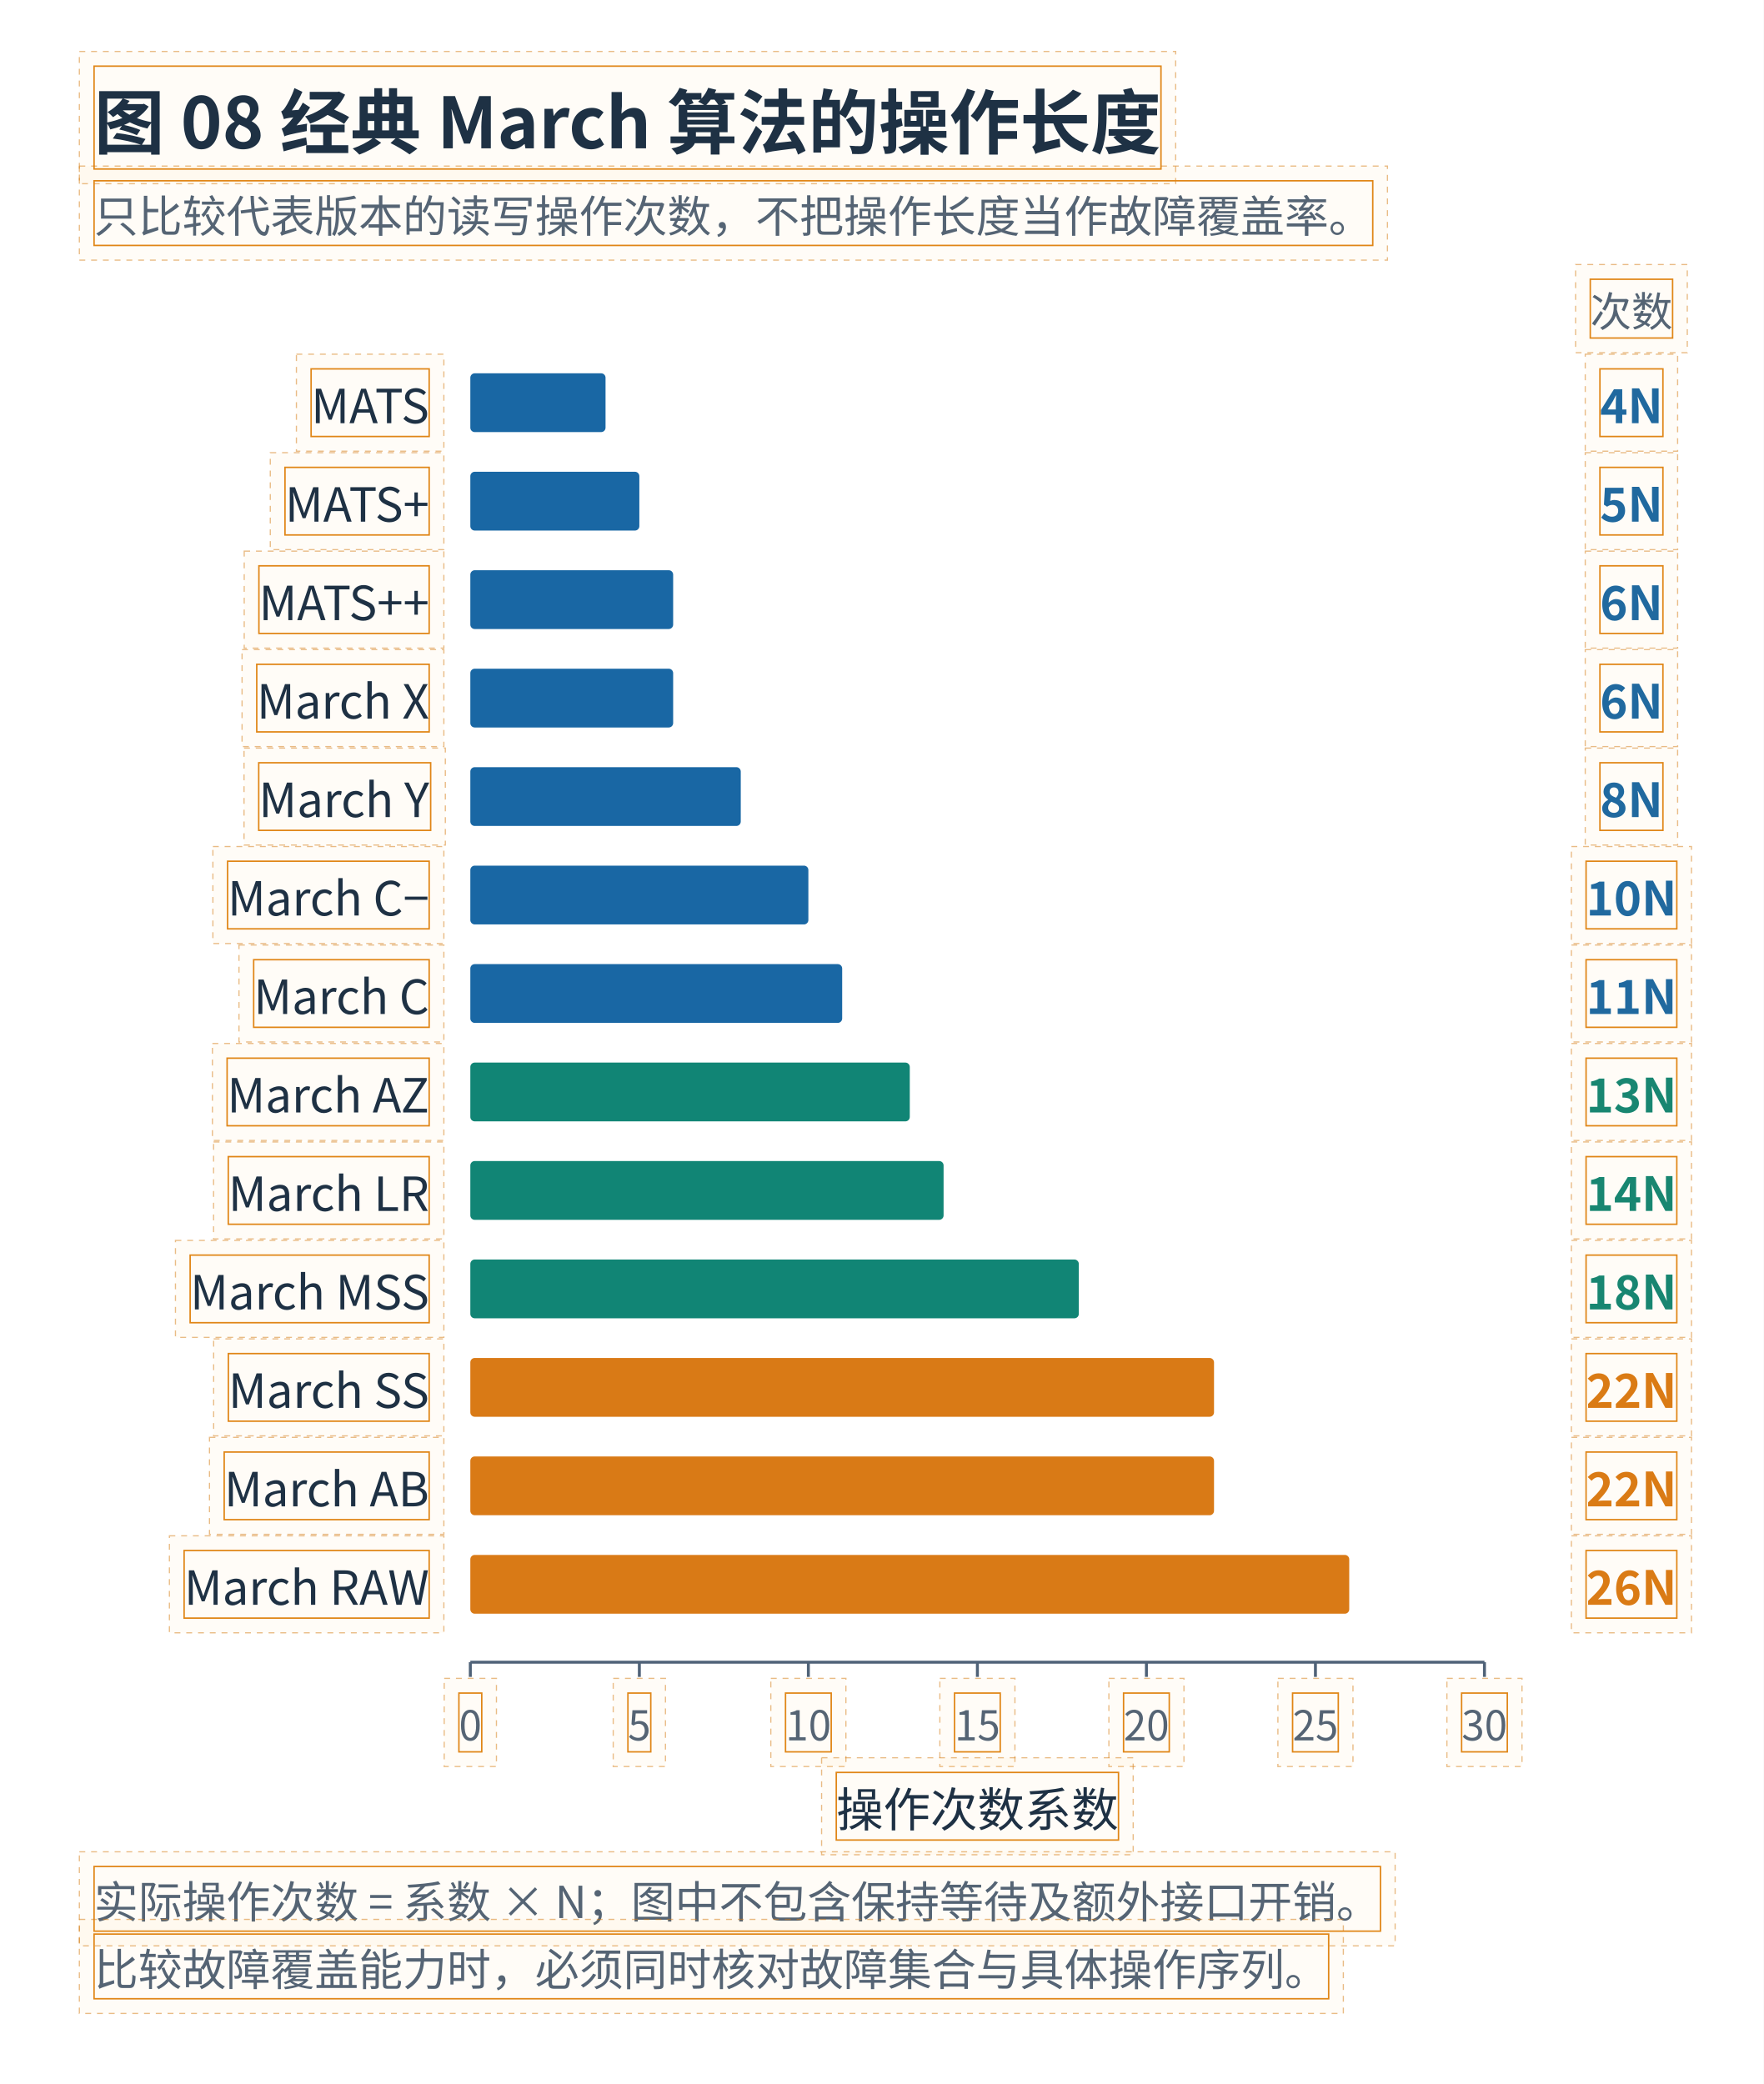
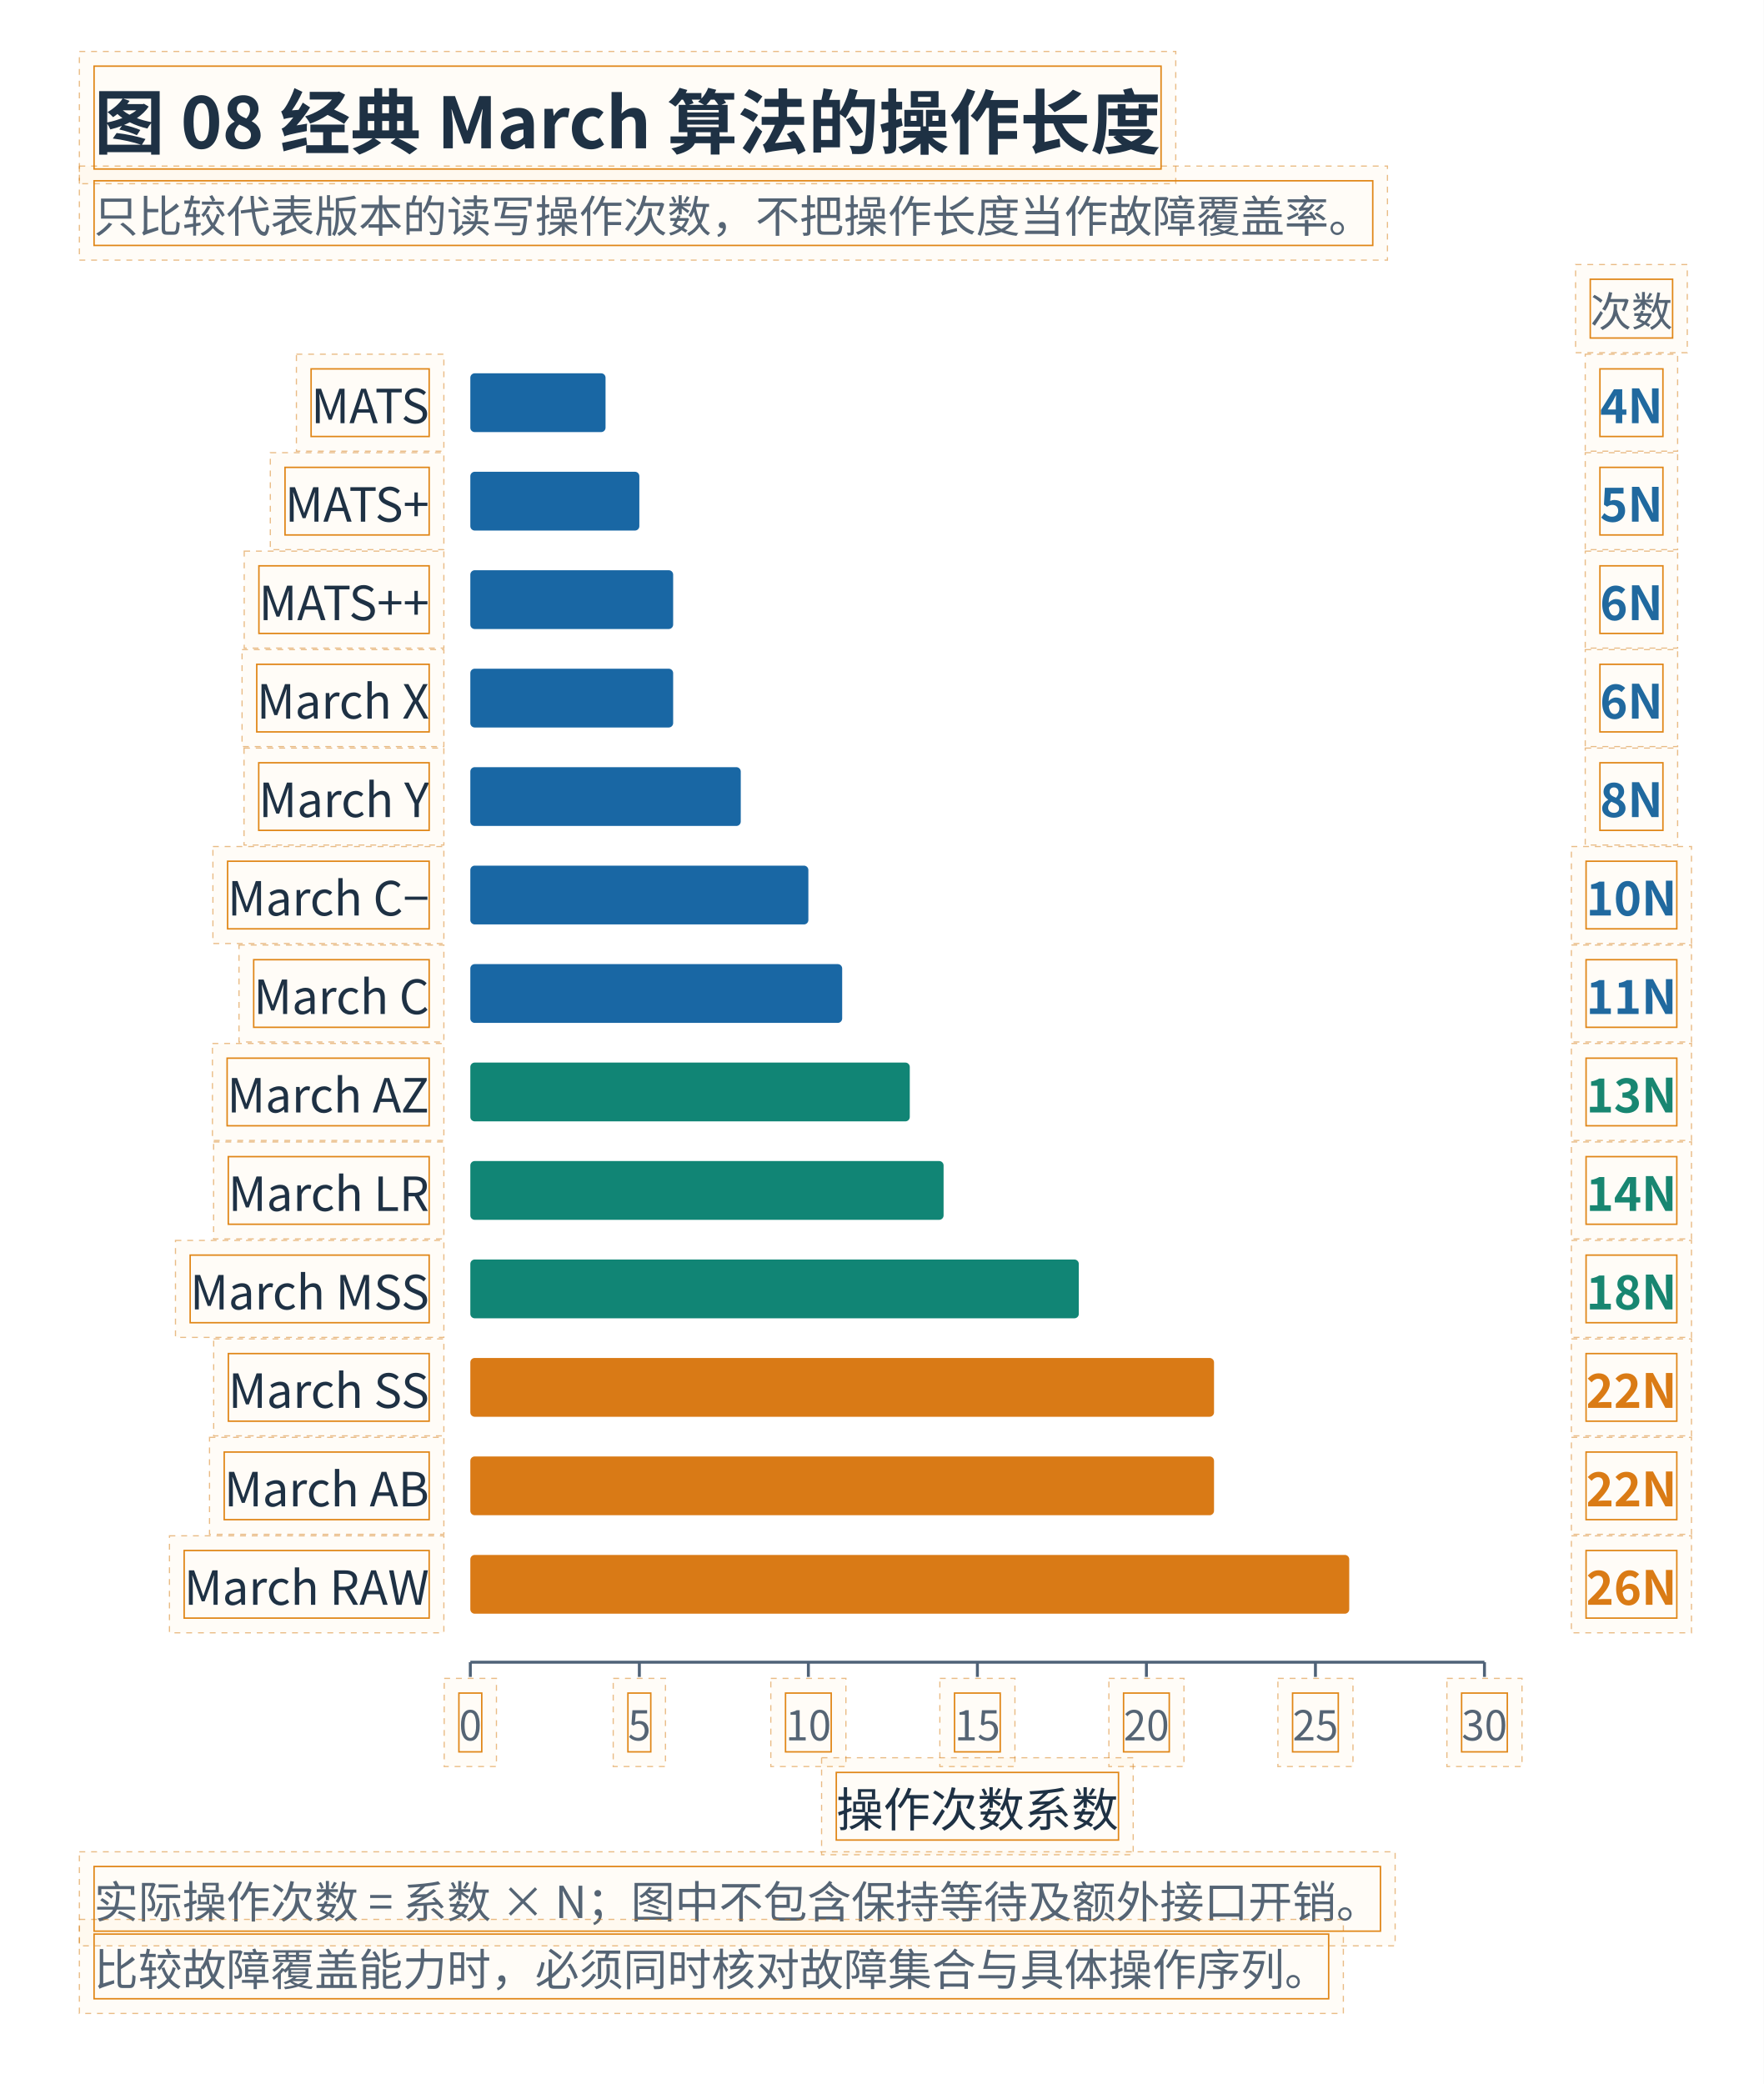
<svg xmlns="http://www.w3.org/2000/svg" width="1200" height="1418" viewBox="0 0 1200 1418" role="img" aria-labelledby="fig-title fig-description" version="1.1" data-layout-version="precise-ports-v2">
  <defs>
    <marker id="arrow-blue" viewBox="0 0 14 14" refX="14" refY="7" markerWidth="14" markerHeight="14" orient="auto" markerUnits="userSpaceOnUse" overflow="visible">
      <path d="M 0 0 L 14 7 L 0 14 Z" fill="#1967A4" />
    </marker>
    <marker id="arrow-teal" viewBox="0 0 14 14" refX="14" refY="7" markerWidth="14" markerHeight="14" orient="auto" markerUnits="userSpaceOnUse" overflow="visible">
      <path d="M 0 0 L 14 7 L 0 14 Z" fill="#118575" />
    </marker>
    <marker id="arrow-orange" viewBox="0 0 14 14" refX="14" refY="7" markerWidth="14" markerHeight="14" orient="auto" markerUnits="userSpaceOnUse" overflow="visible">
      <path d="M 0 0 L 14 7 L 0 14 Z" fill="#D97A16" />
    </marker>
    <marker id="arrow-red" viewBox="0 0 14 14" refX="14" refY="7" markerWidth="14" markerHeight="14" orient="auto" markerUnits="userSpaceOnUse" overflow="visible">
      <path d="M 0 0 L 14 7 L 0 14 Z" fill="#B84051" />
    </marker>
    <marker id="arrow-muted" viewBox="0 0 14 14" refX="14" refY="7" markerWidth="14" markerHeight="14" orient="auto" markerUnits="userSpaceOnUse" overflow="visible">
      <path d="M 0 0 L 14 7 L 0 14 Z" fill="#4F6278" />
    </marker>
    <marker id="arrow-slate" viewBox="0 0 14 14" refX="14" refY="7" markerWidth="14" markerHeight="14" orient="auto" markerUnits="userSpaceOnUse" overflow="visible">
      <path d="M 0 0 L 14 7 L 0 14 Z" fill="#738A9F" />
    </marker>
    <marker id="arrow-purple" viewBox="0 0 14 14" refX="14" refY="7" markerWidth="14" markerHeight="14" orient="auto" markerUnits="userSpaceOnUse" overflow="visible">
      <path d="M 0 0 L 14 7 L 0 14 Z" fill="#92517C" />
    </marker>
  </defs>
  <g id="layer-background">
    <rect width="1200" height="1418" fill="#FFFFFF" />
  </g>
  <g id="layer-shapes">
    <rect id="bar0" x="320" y="254" width="92.0" height="40" rx="3" fill="#1967A4" stroke="none" stroke-width="2" data-kind="bar" data-obstacle="false" />
    <rect id="bar1" x="320" y="321" width="115.0" height="40" rx="3" fill="#1967A4" stroke="none" stroke-width="2" data-kind="bar" data-obstacle="false" />
    <rect id="bar2" x="320" y="388" width="138.0" height="40" rx="3" fill="#1967A4" stroke="none" stroke-width="2" data-kind="bar" data-obstacle="false" />
    <rect id="bar3" x="320" y="455" width="138.0" height="40" rx="3" fill="#1967A4" stroke="none" stroke-width="2" data-kind="bar" data-obstacle="false" />
    <rect id="bar4" x="320" y="522" width="184.0" height="40" rx="3" fill="#1967A4" stroke="none" stroke-width="2" data-kind="bar" data-obstacle="false" />
    <rect id="bar5" x="320" y="589" width="230.0" height="40" rx="3" fill="#1967A4" stroke="none" stroke-width="2" data-kind="bar" data-obstacle="false" />
    <rect id="bar6" x="320" y="656" width="253.0" height="40" rx="3" fill="#1967A4" stroke="none" stroke-width="2" data-kind="bar" data-obstacle="false" />
    <rect id="bar7" x="320" y="723" width="299.0" height="40" rx="3" fill="#118575" stroke="none" stroke-width="2" data-kind="bar" data-obstacle="false" />
    <rect id="bar8" x="320" y="790" width="322.0" height="40" rx="3" fill="#118575" stroke="none" stroke-width="2" data-kind="bar" data-obstacle="false" />
    <rect id="bar9" x="320" y="857" width="414.0" height="40" rx="3" fill="#118575" stroke="none" stroke-width="2" data-kind="bar" data-obstacle="false" />
    <rect id="bar10" x="320" y="924" width="506.0" height="40" rx="3" fill="#D97A16" stroke="none" stroke-width="2" data-kind="bar" data-obstacle="false" />
    <rect id="bar11" x="320" y="991" width="506.0" height="40" rx="3" fill="#D97A16" stroke="none" stroke-width="2" data-kind="bar" data-obstacle="false" />
    <rect id="bar12" x="320" y="1058" width="598.0" height="40" rx="3" fill="#D97A16" stroke="none" stroke-width="2" data-kind="bar" data-obstacle="false" />
    <polyline id="axis" points="320,1131 1010,1131" fill="none" stroke="#4F6278" stroke-width="2" data-kind="rule" />
    <polyline id="tick0" points="320,1131 320,1141" fill="none" stroke="#4F6278" stroke-width="2" data-kind="rule" />
    <polyline id="tick5" points="435,1131 435,1141" fill="none" stroke="#4F6278" stroke-width="2" data-kind="rule" />
    <polyline id="tick10" points="550,1131 550,1141" fill="none" stroke="#4F6278" stroke-width="2" data-kind="rule" />
    <polyline id="tick15" points="665,1131 665,1141" fill="none" stroke="#4F6278" stroke-width="2" data-kind="rule" />
    <polyline id="tick20" points="780,1131 780,1141" fill="none" stroke="#4F6278" stroke-width="2" data-kind="rule" />
    <polyline id="tick25" points="895,1131 895,1141" fill="none" stroke="#4F6278" stroke-width="2" data-kind="rule" />
    <polyline id="tick30" points="1010,1131 1010,1141" fill="none" stroke="#4F6278" stroke-width="2" data-kind="rule" />
  </g>
  <g id="layer-connectors" />
  <g id="layer-text">
    <text id="text-0001" x="64" y="80" font-family="&quot;Noto Sans CJK SC&quot;, &quot;Microsoft YaHei&quot;, &quot;PingFang SC&quot;, &quot;Source Han Sans SC&quot;, sans-serif" font-size="48" font-weight="700" fill="#172D46" text-anchor="start" dominant-baseline="central" data-kind="text" data-padding="12">图 08  经典 March 算法的操作长度</text>
    <text id="text-0002" x="64" y="145" font-family="&quot;Noto Sans CJK SC&quot;, &quot;Microsoft YaHei&quot;, &quot;PingFang SC&quot;, &quot;Source Han Sans SC&quot;, sans-serif" font-size="30" font-weight="400" fill="#4F6278" text-anchor="start" dominant-baseline="central" data-kind="text" data-padding="12">只比较代表版本的读写操作次数，不把操作长度当作故障覆盖率。</text>
    <text id="text-0003" x="1110" y="210" font-family="&quot;Noto Sans CJK SC&quot;, &quot;Microsoft YaHei&quot;, &quot;PingFang SC&quot;, &quot;Source Han Sans SC&quot;, sans-serif" font-size="28" font-weight="400" fill="#4F6278" text-anchor="middle" dominant-baseline="central" data-kind="text" data-padding="12">次数</text>
    <text id="text-0004" x="292" y="274" font-family="&quot;Noto Sans CJK SC&quot;, &quot;Microsoft YaHei&quot;, &quot;PingFang SC&quot;, &quot;Source Han Sans SC&quot;, sans-serif" font-size="32" font-weight="400" fill="#172D46" text-anchor="end" dominant-baseline="central" data-kind="text" data-padding="12">MATS</text>
    <text id="text-0005" x="1110" y="274" font-family="&quot;Noto Sans CJK SC&quot;, &quot;Microsoft YaHei&quot;, &quot;PingFang SC&quot;, &quot;Source Han Sans SC&quot;, sans-serif" font-size="32" font-weight="700" fill="#1967A4" text-anchor="middle" dominant-baseline="central" data-kind="text" data-padding="12">4N</text>
    <text id="text-0006" x="292" y="341" font-family="&quot;Noto Sans CJK SC&quot;, &quot;Microsoft YaHei&quot;, &quot;PingFang SC&quot;, &quot;Source Han Sans SC&quot;, sans-serif" font-size="32" font-weight="400" fill="#172D46" text-anchor="end" dominant-baseline="central" data-kind="text" data-padding="12">MATS+</text>
    <text id="text-0007" x="1110" y="341" font-family="&quot;Noto Sans CJK SC&quot;, &quot;Microsoft YaHei&quot;, &quot;PingFang SC&quot;, &quot;Source Han Sans SC&quot;, sans-serif" font-size="32" font-weight="700" fill="#1967A4" text-anchor="middle" dominant-baseline="central" data-kind="text" data-padding="12">5N</text>
    <text id="text-0008" x="292" y="408" font-family="&quot;Noto Sans CJK SC&quot;, &quot;Microsoft YaHei&quot;, &quot;PingFang SC&quot;, &quot;Source Han Sans SC&quot;, sans-serif" font-size="32" font-weight="400" fill="#172D46" text-anchor="end" dominant-baseline="central" data-kind="text" data-padding="12">MATS++</text>
    <text id="text-0009" x="1110" y="408" font-family="&quot;Noto Sans CJK SC&quot;, &quot;Microsoft YaHei&quot;, &quot;PingFang SC&quot;, &quot;Source Han Sans SC&quot;, sans-serif" font-size="32" font-weight="700" fill="#1967A4" text-anchor="middle" dominant-baseline="central" data-kind="text" data-padding="12">6N</text>
    <text id="text-0010" x="292" y="475" font-family="&quot;Noto Sans CJK SC&quot;, &quot;Microsoft YaHei&quot;, &quot;PingFang SC&quot;, &quot;Source Han Sans SC&quot;, sans-serif" font-size="32" font-weight="400" fill="#172D46" text-anchor="end" dominant-baseline="central" data-kind="text" data-padding="12">March X</text>
    <text id="text-0011" x="1110" y="475" font-family="&quot;Noto Sans CJK SC&quot;, &quot;Microsoft YaHei&quot;, &quot;PingFang SC&quot;, &quot;Source Han Sans SC&quot;, sans-serif" font-size="32" font-weight="700" fill="#1967A4" text-anchor="middle" dominant-baseline="central" data-kind="text" data-padding="12">6N</text>
    <text id="text-0012" x="292" y="542" font-family="&quot;Noto Sans CJK SC&quot;, &quot;Microsoft YaHei&quot;, &quot;PingFang SC&quot;, &quot;Source Han Sans SC&quot;, sans-serif" font-size="32" font-weight="400" fill="#172D46" text-anchor="end" dominant-baseline="central" data-kind="text" data-padding="12">March Y</text>
    <text id="text-0013" x="1110" y="542" font-family="&quot;Noto Sans CJK SC&quot;, &quot;Microsoft YaHei&quot;, &quot;PingFang SC&quot;, &quot;Source Han Sans SC&quot;, sans-serif" font-size="32" font-weight="700" fill="#1967A4" text-anchor="middle" dominant-baseline="central" data-kind="text" data-padding="12">8N</text>
    <text id="text-0014" x="292" y="609" font-family="&quot;Noto Sans CJK SC&quot;, &quot;Microsoft YaHei&quot;, &quot;PingFang SC&quot;, &quot;Source Han Sans SC&quot;, sans-serif" font-size="32" font-weight="400" fill="#172D46" text-anchor="end" dominant-baseline="central" data-kind="text" data-padding="12">March C−</text>
    <text id="text-0015" x="1110" y="609" font-family="&quot;Noto Sans CJK SC&quot;, &quot;Microsoft YaHei&quot;, &quot;PingFang SC&quot;, &quot;Source Han Sans SC&quot;, sans-serif" font-size="32" font-weight="700" fill="#1967A4" text-anchor="middle" dominant-baseline="central" data-kind="text" data-padding="12">10N</text>
    <text id="text-0016" x="292" y="676" font-family="&quot;Noto Sans CJK SC&quot;, &quot;Microsoft YaHei&quot;, &quot;PingFang SC&quot;, &quot;Source Han Sans SC&quot;, sans-serif" font-size="32" font-weight="400" fill="#172D46" text-anchor="end" dominant-baseline="central" data-kind="text" data-padding="12">March C</text>
    <text id="text-0017" x="1110" y="676" font-family="&quot;Noto Sans CJK SC&quot;, &quot;Microsoft YaHei&quot;, &quot;PingFang SC&quot;, &quot;Source Han Sans SC&quot;, sans-serif" font-size="32" font-weight="700" fill="#1967A4" text-anchor="middle" dominant-baseline="central" data-kind="text" data-padding="12">11N</text>
    <text id="text-0018" x="292" y="743" font-family="&quot;Noto Sans CJK SC&quot;, &quot;Microsoft YaHei&quot;, &quot;PingFang SC&quot;, &quot;Source Han Sans SC&quot;, sans-serif" font-size="32" font-weight="400" fill="#172D46" text-anchor="end" dominant-baseline="central" data-kind="text" data-padding="12">March AZ</text>
    <text id="text-0019" x="1110" y="743" font-family="&quot;Noto Sans CJK SC&quot;, &quot;Microsoft YaHei&quot;, &quot;PingFang SC&quot;, &quot;Source Han Sans SC&quot;, sans-serif" font-size="32" font-weight="700" fill="#118575" text-anchor="middle" dominant-baseline="central" data-kind="text" data-padding="12">13N</text>
    <text id="text-0020" x="292" y="810" font-family="&quot;Noto Sans CJK SC&quot;, &quot;Microsoft YaHei&quot;, &quot;PingFang SC&quot;, &quot;Source Han Sans SC&quot;, sans-serif" font-size="32" font-weight="400" fill="#172D46" text-anchor="end" dominant-baseline="central" data-kind="text" data-padding="12">March LR</text>
    <text id="text-0021" x="1110" y="810" font-family="&quot;Noto Sans CJK SC&quot;, &quot;Microsoft YaHei&quot;, &quot;PingFang SC&quot;, &quot;Source Han Sans SC&quot;, sans-serif" font-size="32" font-weight="700" fill="#118575" text-anchor="middle" dominant-baseline="central" data-kind="text" data-padding="12">14N</text>
    <text id="text-0022" x="292" y="877" font-family="&quot;Noto Sans CJK SC&quot;, &quot;Microsoft YaHei&quot;, &quot;PingFang SC&quot;, &quot;Source Han Sans SC&quot;, sans-serif" font-size="32" font-weight="400" fill="#172D46" text-anchor="end" dominant-baseline="central" data-kind="text" data-padding="12">March MSS</text>
    <text id="text-0023" x="1110" y="877" font-family="&quot;Noto Sans CJK SC&quot;, &quot;Microsoft YaHei&quot;, &quot;PingFang SC&quot;, &quot;Source Han Sans SC&quot;, sans-serif" font-size="32" font-weight="700" fill="#118575" text-anchor="middle" dominant-baseline="central" data-kind="text" data-padding="12">18N</text>
    <text id="text-0024" x="292" y="944" font-family="&quot;Noto Sans CJK SC&quot;, &quot;Microsoft YaHei&quot;, &quot;PingFang SC&quot;, &quot;Source Han Sans SC&quot;, sans-serif" font-size="32" font-weight="400" fill="#172D46" text-anchor="end" dominant-baseline="central" data-kind="text" data-padding="12">March SS</text>
    <text id="text-0025" x="1110" y="944" font-family="&quot;Noto Sans CJK SC&quot;, &quot;Microsoft YaHei&quot;, &quot;PingFang SC&quot;, &quot;Source Han Sans SC&quot;, sans-serif" font-size="32" font-weight="700" fill="#D97A16" text-anchor="middle" dominant-baseline="central" data-kind="text" data-padding="12">22N</text>
    <text id="text-0026" x="292" y="1011" font-family="&quot;Noto Sans CJK SC&quot;, &quot;Microsoft YaHei&quot;, &quot;PingFang SC&quot;, &quot;Source Han Sans SC&quot;, sans-serif" font-size="32" font-weight="400" fill="#172D46" text-anchor="end" dominant-baseline="central" data-kind="text" data-padding="12">March AB</text>
    <text id="text-0027" x="1110" y="1011" font-family="&quot;Noto Sans CJK SC&quot;, &quot;Microsoft YaHei&quot;, &quot;PingFang SC&quot;, &quot;Source Han Sans SC&quot;, sans-serif" font-size="32" font-weight="700" fill="#D97A16" text-anchor="middle" dominant-baseline="central" data-kind="text" data-padding="12">22N</text>
    <text id="text-0028" x="292" y="1078" font-family="&quot;Noto Sans CJK SC&quot;, &quot;Microsoft YaHei&quot;, &quot;PingFang SC&quot;, &quot;Source Han Sans SC&quot;, sans-serif" font-size="32" font-weight="400" fill="#172D46" text-anchor="end" dominant-baseline="central" data-kind="text" data-padding="12">March RAW</text>
    <text id="text-0029" x="1110" y="1078" font-family="&quot;Noto Sans CJK SC&quot;, &quot;Microsoft YaHei&quot;, &quot;PingFang SC&quot;, &quot;Source Han Sans SC&quot;, sans-serif" font-size="32" font-weight="700" fill="#D97A16" text-anchor="middle" dominant-baseline="central" data-kind="text" data-padding="12">26N</text>
    <text id="text-0030" x="320.0" y="1172" font-family="&quot;Noto Sans CJK SC&quot;, &quot;Microsoft YaHei&quot;, &quot;PingFang SC&quot;, &quot;Source Han Sans SC&quot;, sans-serif" font-size="28" font-weight="400" fill="#4F6278" text-anchor="middle" dominant-baseline="central" data-kind="text" data-padding="12">0</text>
    <text id="text-0031" x="435.0" y="1172" font-family="&quot;Noto Sans CJK SC&quot;, &quot;Microsoft YaHei&quot;, &quot;PingFang SC&quot;, &quot;Source Han Sans SC&quot;, sans-serif" font-size="28" font-weight="400" fill="#4F6278" text-anchor="middle" dominant-baseline="central" data-kind="text" data-padding="12">5</text>
    <text id="text-0032" x="550.0" y="1172" font-family="&quot;Noto Sans CJK SC&quot;, &quot;Microsoft YaHei&quot;, &quot;PingFang SC&quot;, &quot;Source Han Sans SC&quot;, sans-serif" font-size="28" font-weight="400" fill="#4F6278" text-anchor="middle" dominant-baseline="central" data-kind="text" data-padding="12">10</text>
    <text id="text-0033" x="665.0" y="1172" font-family="&quot;Noto Sans CJK SC&quot;, &quot;Microsoft YaHei&quot;, &quot;PingFang SC&quot;, &quot;Source Han Sans SC&quot;, sans-serif" font-size="28" font-weight="400" fill="#4F6278" text-anchor="middle" dominant-baseline="central" data-kind="text" data-padding="12">15</text>
    <text id="text-0034" x="780.0" y="1172" font-family="&quot;Noto Sans CJK SC&quot;, &quot;Microsoft YaHei&quot;, &quot;PingFang SC&quot;, &quot;Source Han Sans SC&quot;, sans-serif" font-size="28" font-weight="400" fill="#4F6278" text-anchor="middle" dominant-baseline="central" data-kind="text" data-padding="12">20</text>
    <text id="text-0035" x="895.0" y="1172" font-family="&quot;Noto Sans CJK SC&quot;, &quot;Microsoft YaHei&quot;, &quot;PingFang SC&quot;, &quot;Source Han Sans SC&quot;, sans-serif" font-size="28" font-weight="400" fill="#4F6278" text-anchor="middle" dominant-baseline="central" data-kind="text" data-padding="12">25</text>
    <text id="text-0036" x="1010.0" y="1172" font-family="&quot;Noto Sans CJK SC&quot;, &quot;Microsoft YaHei&quot;, &quot;PingFang SC&quot;, &quot;Source Han Sans SC&quot;, sans-serif" font-size="28" font-weight="400" fill="#4F6278" text-anchor="middle" dominant-baseline="central" data-kind="text" data-padding="12">30</text>
    <text id="text-0037" x="665.0" y="1229" font-family="&quot;Noto Sans CJK SC&quot;, &quot;Microsoft YaHei&quot;, &quot;PingFang SC&quot;, &quot;Source Han Sans SC&quot;, sans-serif" font-size="32" font-weight="400" fill="#172D46" text-anchor="middle" dominant-baseline="central" data-kind="text" data-padding="12">操作次数系数</text>
    <text id="text-0038" x="64" y="1292" font-family="&quot;Noto Sans CJK SC&quot;, &quot;Microsoft YaHei&quot;, &quot;PingFang SC&quot;, &quot;Source Han Sans SC&quot;, sans-serif" font-size="30" font-weight="400" fill="#4F6278" text-anchor="start" dominant-baseline="central" data-kind="text" data-padding="12">实际操作次数 = 系数 × N；图中不包含保持等待及额外接口开销。</text>
    <text id="text-0039" x="64" y="1338" font-family="&quot;Noto Sans CJK SC&quot;, &quot;Microsoft YaHei&quot;, &quot;PingFang SC&quot;, &quot;Source Han Sans SC&quot;, sans-serif" font-size="30" font-weight="400" fill="#4F6278" text-anchor="start" dominant-baseline="central" data-kind="text" data-padding="12">比较故障覆盖能力时，必须同时核对故障集合与具体操作序列。</text>
  </g>
  <g id="layer-junctions" />
  <g id="review-only-overlay" pointer-events="none">
-     <rect x="54" y="35" width="745.906" height="90" fill="#E8951C" fill-opacity="0.035" stroke="#D47B10" stroke-opacity="0.5" stroke-width="0.8" stroke-dasharray="4 4" />
-     <rect x="64" y="45" width="725.906" height="70" fill="none" stroke="#E08617" stroke-width="1" />
+     <rect x="54" y="35" width="745.969" height="90" fill="#E8951C" fill-opacity="0.035" stroke="#D47B10" stroke-opacity="0.5" stroke-width="0.8" stroke-dasharray="4 4" />
+     <rect x="64" y="45" width="725.969" height="70" fill="none" stroke="#E08617" stroke-width="1" />
    <rect x="54" y="113" width="890" height="64" fill="#E8951C" fill-opacity="0.035" stroke="#D47B10" stroke-opacity="0.5" stroke-width="0.8" stroke-dasharray="4 4" />
    <rect x="64" y="123" width="870" height="44" fill="none" stroke="#E08617" stroke-width="1" />
    <rect x="1071.992" y="180" width="76.016" height="60" fill="#E8951C" fill-opacity="0.035" stroke="#D47B10" stroke-opacity="0.5" stroke-width="0.8" stroke-dasharray="4 4" />
    <rect x="1081.992" y="190" width="56.016" height="40" fill="none" stroke="#E08617" stroke-width="1" />
    <rect x="201.672" y="241" width="100.328" height="66" fill="#E8951C" fill-opacity="0.035" stroke="#D47B10" stroke-opacity="0.5" stroke-width="0.8" stroke-dasharray="4 4" />
    <rect x="211.672" y="251" width="80.328" height="46" fill="none" stroke="#E08617" stroke-width="1" />
    <rect x="1078.57" y="241" width="62.859" height="66" fill="#E8951C" fill-opacity="0.035" stroke="#D47B10" stroke-opacity="0.5" stroke-width="0.8" stroke-dasharray="4 4" />
    <rect x="1088.57" y="251" width="42.859" height="46" fill="none" stroke="#E08617" stroke-width="1" />
-     <rect x="183.906" y="308" width="118.094" height="66" fill="#E8951C" fill-opacity="0.035" stroke="#D47B10" stroke-opacity="0.5" stroke-width="0.8" stroke-dasharray="4 4" />
-     <rect x="193.906" y="318" width="98.094" height="46" fill="none" stroke="#E08617" stroke-width="1" />
+     <rect x="183.922" y="308" width="118.078" height="66" fill="#E8951C" fill-opacity="0.035" stroke="#D47B10" stroke-opacity="0.5" stroke-width="0.8" stroke-dasharray="4 4" />
+     <rect x="193.922" y="318" width="98.078" height="46" fill="none" stroke="#E08617" stroke-width="1" />
    <rect x="1078.57" y="308" width="62.859" height="66" fill="#E8951C" fill-opacity="0.035" stroke="#D47B10" stroke-opacity="0.5" stroke-width="0.8" stroke-dasharray="4 4" />
    <rect x="1088.57" y="318" width="42.859" height="46" fill="none" stroke="#E08617" stroke-width="1" />
    <rect x="166.156" y="375" width="135.844" height="66" fill="#E8951C" fill-opacity="0.035" stroke="#D47B10" stroke-opacity="0.5" stroke-width="0.8" stroke-dasharray="4 4" />
    <rect x="176.156" y="385" width="115.844" height="46" fill="none" stroke="#E08617" stroke-width="1" />
    <rect x="1078.57" y="375" width="62.859" height="66" fill="#E8951C" fill-opacity="0.035" stroke="#D47B10" stroke-opacity="0.5" stroke-width="0.8" stroke-dasharray="4 4" />
    <rect x="1088.57" y="385" width="42.859" height="46" fill="none" stroke="#E08617" stroke-width="1" />
    <rect x="164.688" y="442" width="137.312" height="66" fill="#E8951C" fill-opacity="0.035" stroke="#D47B10" stroke-opacity="0.5" stroke-width="0.8" stroke-dasharray="4 4" />
    <rect x="174.688" y="452" width="117.312" height="46" fill="none" stroke="#E08617" stroke-width="1" />
    <rect x="1078.57" y="442" width="62.859" height="66" fill="#E8951C" fill-opacity="0.035" stroke="#D47B10" stroke-opacity="0.5" stroke-width="0.8" stroke-dasharray="4 4" />
    <rect x="1088.57" y="452" width="42.859" height="46" fill="none" stroke="#E08617" stroke-width="1" />
-     <rect x="166.031" y="509" width="136.976" height="66" fill="#E8951C" fill-opacity="0.035" stroke="#D47B10" stroke-opacity="0.5" stroke-width="0.8" stroke-dasharray="4 4" />
-     <rect x="176.031" y="519" width="116.976" height="46" fill="none" stroke="#E08617" stroke-width="1" />
+     <rect x="166.031" y="509" width="135.969" height="66" fill="#E8951C" fill-opacity="0.035" stroke="#D47B10" stroke-opacity="0.5" stroke-width="0.8" stroke-dasharray="4 4" />
+     <rect x="176.031" y="519" width="115.969" height="46" fill="none" stroke="#E08617" stroke-width="1" />
    <rect x="1078.57" y="509" width="62.859" height="66" fill="#E8951C" fill-opacity="0.035" stroke="#D47B10" stroke-opacity="0.5" stroke-width="0.8" stroke-dasharray="4 4" />
    <rect x="1088.57" y="519" width="42.859" height="46" fill="none" stroke="#E08617" stroke-width="1" />
-     <rect x="144.844" y="576" width="157.156" height="66" fill="#E8951C" fill-opacity="0.035" stroke="#D47B10" stroke-opacity="0.5" stroke-width="0.8" stroke-dasharray="4 4" />
-     <rect x="154.844" y="586" width="137.156" height="46" fill="none" stroke="#E08617" stroke-width="1" />
+     <rect x="144.859" y="576" width="157.141" height="66" fill="#E8951C" fill-opacity="0.035" stroke="#D47B10" stroke-opacity="0.5" stroke-width="0.8" stroke-dasharray="4 4" />
+     <rect x="154.859" y="586" width="137.141" height="46" fill="none" stroke="#E08617" stroke-width="1" />
    <rect x="1069.133" y="576" width="81.734" height="66" fill="#E8951C" fill-opacity="0.035" stroke="#D47B10" stroke-opacity="0.5" stroke-width="0.8" stroke-dasharray="4 4" />
    <rect x="1079.133" y="586" width="61.734" height="46" fill="none" stroke="#E08617" stroke-width="1" />
-     <rect x="162.594" y="643" width="139.406" height="66" fill="#E8951C" fill-opacity="0.035" stroke="#D47B10" stroke-opacity="0.5" stroke-width="0.8" stroke-dasharray="4 4" />
-     <rect x="172.594" y="653" width="119.406" height="46" fill="none" stroke="#E08617" stroke-width="1" />
+     <rect x="162.609" y="643" width="139.391" height="66" fill="#E8951C" fill-opacity="0.035" stroke="#D47B10" stroke-opacity="0.5" stroke-width="0.8" stroke-dasharray="4 4" />
+     <rect x="172.609" y="653" width="119.391" height="46" fill="none" stroke="#E08617" stroke-width="1" />
    <rect x="1069.133" y="643" width="81.734" height="66" fill="#E8951C" fill-opacity="0.035" stroke="#D47B10" stroke-opacity="0.5" stroke-width="0.8" stroke-dasharray="4 4" />
    <rect x="1079.133" y="653" width="61.734" height="46" fill="none" stroke="#E08617" stroke-width="1" />
-     <rect x="144.516" y="710" width="157.484" height="66" fill="#E8951C" fill-opacity="0.035" stroke="#D47B10" stroke-opacity="0.5" stroke-width="0.8" stroke-dasharray="4 4" />
-     <rect x="154.516" y="720" width="137.484" height="46" fill="none" stroke="#E08617" stroke-width="1" />
+     <rect x="144.531" y="710" width="157.469" height="66" fill="#E8951C" fill-opacity="0.035" stroke="#D47B10" stroke-opacity="0.5" stroke-width="0.8" stroke-dasharray="4 4" />
+     <rect x="154.531" y="720" width="137.469" height="46" fill="none" stroke="#E08617" stroke-width="1" />
    <rect x="1069.133" y="710" width="81.734" height="66" fill="#E8951C" fill-opacity="0.035" stroke="#D47B10" stroke-opacity="0.5" stroke-width="0.8" stroke-dasharray="4 4" />
    <rect x="1079.133" y="720" width="61.734" height="46" fill="none" stroke="#E08617" stroke-width="1" />
-     <rect x="145.312" y="777" width="156.688" height="66" fill="#E8951C" fill-opacity="0.035" stroke="#D47B10" stroke-opacity="0.5" stroke-width="0.8" stroke-dasharray="4 4" />
-     <rect x="155.312" y="787" width="136.688" height="46" fill="none" stroke="#E08617" stroke-width="1" />
+     <rect x="145.328" y="777" width="156.672" height="66" fill="#E8951C" fill-opacity="0.035" stroke="#D47B10" stroke-opacity="0.5" stroke-width="0.8" stroke-dasharray="4 4" />
+     <rect x="155.328" y="787" width="136.672" height="46" fill="none" stroke="#E08617" stroke-width="1" />
    <rect x="1069.133" y="777" width="81.734" height="66" fill="#E8951C" fill-opacity="0.035" stroke="#D47B10" stroke-opacity="0.5" stroke-width="0.8" stroke-dasharray="4 4" />
    <rect x="1079.133" y="787" width="61.734" height="46" fill="none" stroke="#E08617" stroke-width="1" />
-     <rect x="119.375" y="844" width="182.625" height="66" fill="#E8951C" fill-opacity="0.035" stroke="#D47B10" stroke-opacity="0.5" stroke-width="0.8" stroke-dasharray="4 4" />
-     <rect x="129.375" y="854" width="162.625" height="46" fill="none" stroke="#E08617" stroke-width="1" />
+     <rect x="119.391" y="844" width="182.609" height="66" fill="#E8951C" fill-opacity="0.035" stroke="#D47B10" stroke-opacity="0.5" stroke-width="0.8" stroke-dasharray="4 4" />
+     <rect x="129.391" y="854" width="162.609" height="46" fill="none" stroke="#E08617" stroke-width="1" />
    <rect x="1069.133" y="844" width="81.734" height="66" fill="#E8951C" fill-opacity="0.035" stroke="#D47B10" stroke-opacity="0.5" stroke-width="0.8" stroke-dasharray="4 4" />
    <rect x="1079.133" y="854" width="61.734" height="46" fill="none" stroke="#E08617" stroke-width="1" />
-     <rect x="145.359" y="911" width="156.641" height="66" fill="#E8951C" fill-opacity="0.035" stroke="#D47B10" stroke-opacity="0.5" stroke-width="0.8" stroke-dasharray="4 4" />
-     <rect x="155.359" y="921" width="136.641" height="46" fill="none" stroke="#E08617" stroke-width="1" />
+     <rect x="145.375" y="911" width="156.625" height="66" fill="#E8951C" fill-opacity="0.035" stroke="#D47B10" stroke-opacity="0.5" stroke-width="0.8" stroke-dasharray="4 4" />
+     <rect x="155.375" y="921" width="136.625" height="46" fill="none" stroke="#E08617" stroke-width="1" />
    <rect x="1069.133" y="911" width="81.734" height="66" fill="#E8951C" fill-opacity="0.035" stroke="#D47B10" stroke-opacity="0.5" stroke-width="0.8" stroke-dasharray="4 4" />
    <rect x="1079.133" y="921" width="61.734" height="46" fill="none" stroke="#E08617" stroke-width="1" />
-     <rect x="142.531" y="978" width="159.469" height="66" fill="#E8951C" fill-opacity="0.035" stroke="#D47B10" stroke-opacity="0.5" stroke-width="0.8" stroke-dasharray="4 4" />
-     <rect x="152.531" y="988" width="139.469" height="46" fill="none" stroke="#E08617" stroke-width="1" />
+     <rect x="142.547" y="978" width="159.453" height="66" fill="#E8951C" fill-opacity="0.035" stroke="#D47B10" stroke-opacity="0.5" stroke-width="0.8" stroke-dasharray="4 4" />
+     <rect x="152.547" y="988" width="139.453" height="46" fill="none" stroke="#E08617" stroke-width="1" />
    <rect x="1069.133" y="978" width="81.734" height="66" fill="#E8951C" fill-opacity="0.035" stroke="#D47B10" stroke-opacity="0.5" stroke-width="0.8" stroke-dasharray="4 4" />
    <rect x="1079.133" y="988" width="61.734" height="46" fill="none" stroke="#E08617" stroke-width="1" />
-     <rect x="115.266" y="1045" width="186.734" height="66" fill="#E8951C" fill-opacity="0.035" stroke="#D47B10" stroke-opacity="0.5" stroke-width="0.8" stroke-dasharray="4 4" />
-     <rect x="125.266" y="1055" width="166.734" height="46" fill="none" stroke="#E08617" stroke-width="1" />
+     <rect x="115.297" y="1045" width="186.703" height="66" fill="#E8951C" fill-opacity="0.035" stroke="#D47B10" stroke-opacity="0.5" stroke-width="0.8" stroke-dasharray="4 4" />
+     <rect x="125.297" y="1055" width="166.703" height="46" fill="none" stroke="#E08617" stroke-width="1" />
    <rect x="1069.133" y="1045" width="81.734" height="66" fill="#E8951C" fill-opacity="0.035" stroke="#D47B10" stroke-opacity="0.5" stroke-width="0.8" stroke-dasharray="4 4" />
    <rect x="1079.133" y="1055" width="61.734" height="46" fill="none" stroke="#E08617" stroke-width="1" />
    <rect x="302.227" y="1142" width="35.547" height="60" fill="#E8951C" fill-opacity="0.035" stroke="#D47B10" stroke-opacity="0.5" stroke-width="0.8" stroke-dasharray="4 4" />
    <rect x="312.227" y="1152" width="15.547" height="40" fill="none" stroke="#E08617" stroke-width="1" />
    <rect x="417.227" y="1142" width="35.547" height="60" fill="#E8951C" fill-opacity="0.035" stroke="#D47B10" stroke-opacity="0.5" stroke-width="0.8" stroke-dasharray="4 4" />
    <rect x="427.227" y="1152" width="15.547" height="40" fill="none" stroke="#E08617" stroke-width="1" />
    <rect x="524.453" y="1142" width="51.094" height="60" fill="#E8951C" fill-opacity="0.035" stroke="#D47B10" stroke-opacity="0.5" stroke-width="0.8" stroke-dasharray="4 4" />
    <rect x="534.453" y="1152" width="31.094" height="40" fill="none" stroke="#E08617" stroke-width="1" />
    <rect x="639.453" y="1142" width="51.094" height="60" fill="#E8951C" fill-opacity="0.035" stroke="#D47B10" stroke-opacity="0.5" stroke-width="0.8" stroke-dasharray="4 4" />
    <rect x="649.453" y="1152" width="31.094" height="40" fill="none" stroke="#E08617" stroke-width="1" />
    <rect x="754.453" y="1142" width="51.094" height="60" fill="#E8951C" fill-opacity="0.035" stroke="#D47B10" stroke-opacity="0.5" stroke-width="0.8" stroke-dasharray="4 4" />
    <rect x="764.453" y="1152" width="31.094" height="40" fill="none" stroke="#E08617" stroke-width="1" />
    <rect x="869.453" y="1142" width="51.094" height="60" fill="#E8951C" fill-opacity="0.035" stroke="#D47B10" stroke-opacity="0.5" stroke-width="0.8" stroke-dasharray="4 4" />
    <rect x="879.453" y="1152" width="31.094" height="40" fill="none" stroke="#E08617" stroke-width="1" />
    <rect x="984.453" y="1142" width="51.094" height="60" fill="#E8951C" fill-opacity="0.035" stroke="#D47B10" stroke-opacity="0.5" stroke-width="0.8" stroke-dasharray="4 4" />
    <rect x="994.453" y="1152" width="31.094" height="40" fill="none" stroke="#E08617" stroke-width="1" />
    <rect x="558.992" y="1196" width="212.016" height="66" fill="#E8951C" fill-opacity="0.035" stroke="#D47B10" stroke-opacity="0.5" stroke-width="0.8" stroke-dasharray="4 4" />
    <rect x="568.992" y="1206" width="192.016" height="46" fill="none" stroke="#E08617" stroke-width="1" />
    <rect x="54" y="1260" width="895.234" height="64" fill="#E8951C" fill-opacity="0.035" stroke="#D47B10" stroke-opacity="0.5" stroke-width="0.8" stroke-dasharray="4 4" />
    <rect x="64" y="1270" width="875.234" height="44" fill="none" stroke="#E08617" stroke-width="1" />
    <rect x="54" y="1306" width="860" height="64" fill="#E8951C" fill-opacity="0.035" stroke="#D47B10" stroke-opacity="0.5" stroke-width="0.8" stroke-dasharray="4 4" />
    <rect x="64" y="1316" width="840" height="44" fill="none" stroke="#E08617" stroke-width="1" />
  </g>
</svg>
